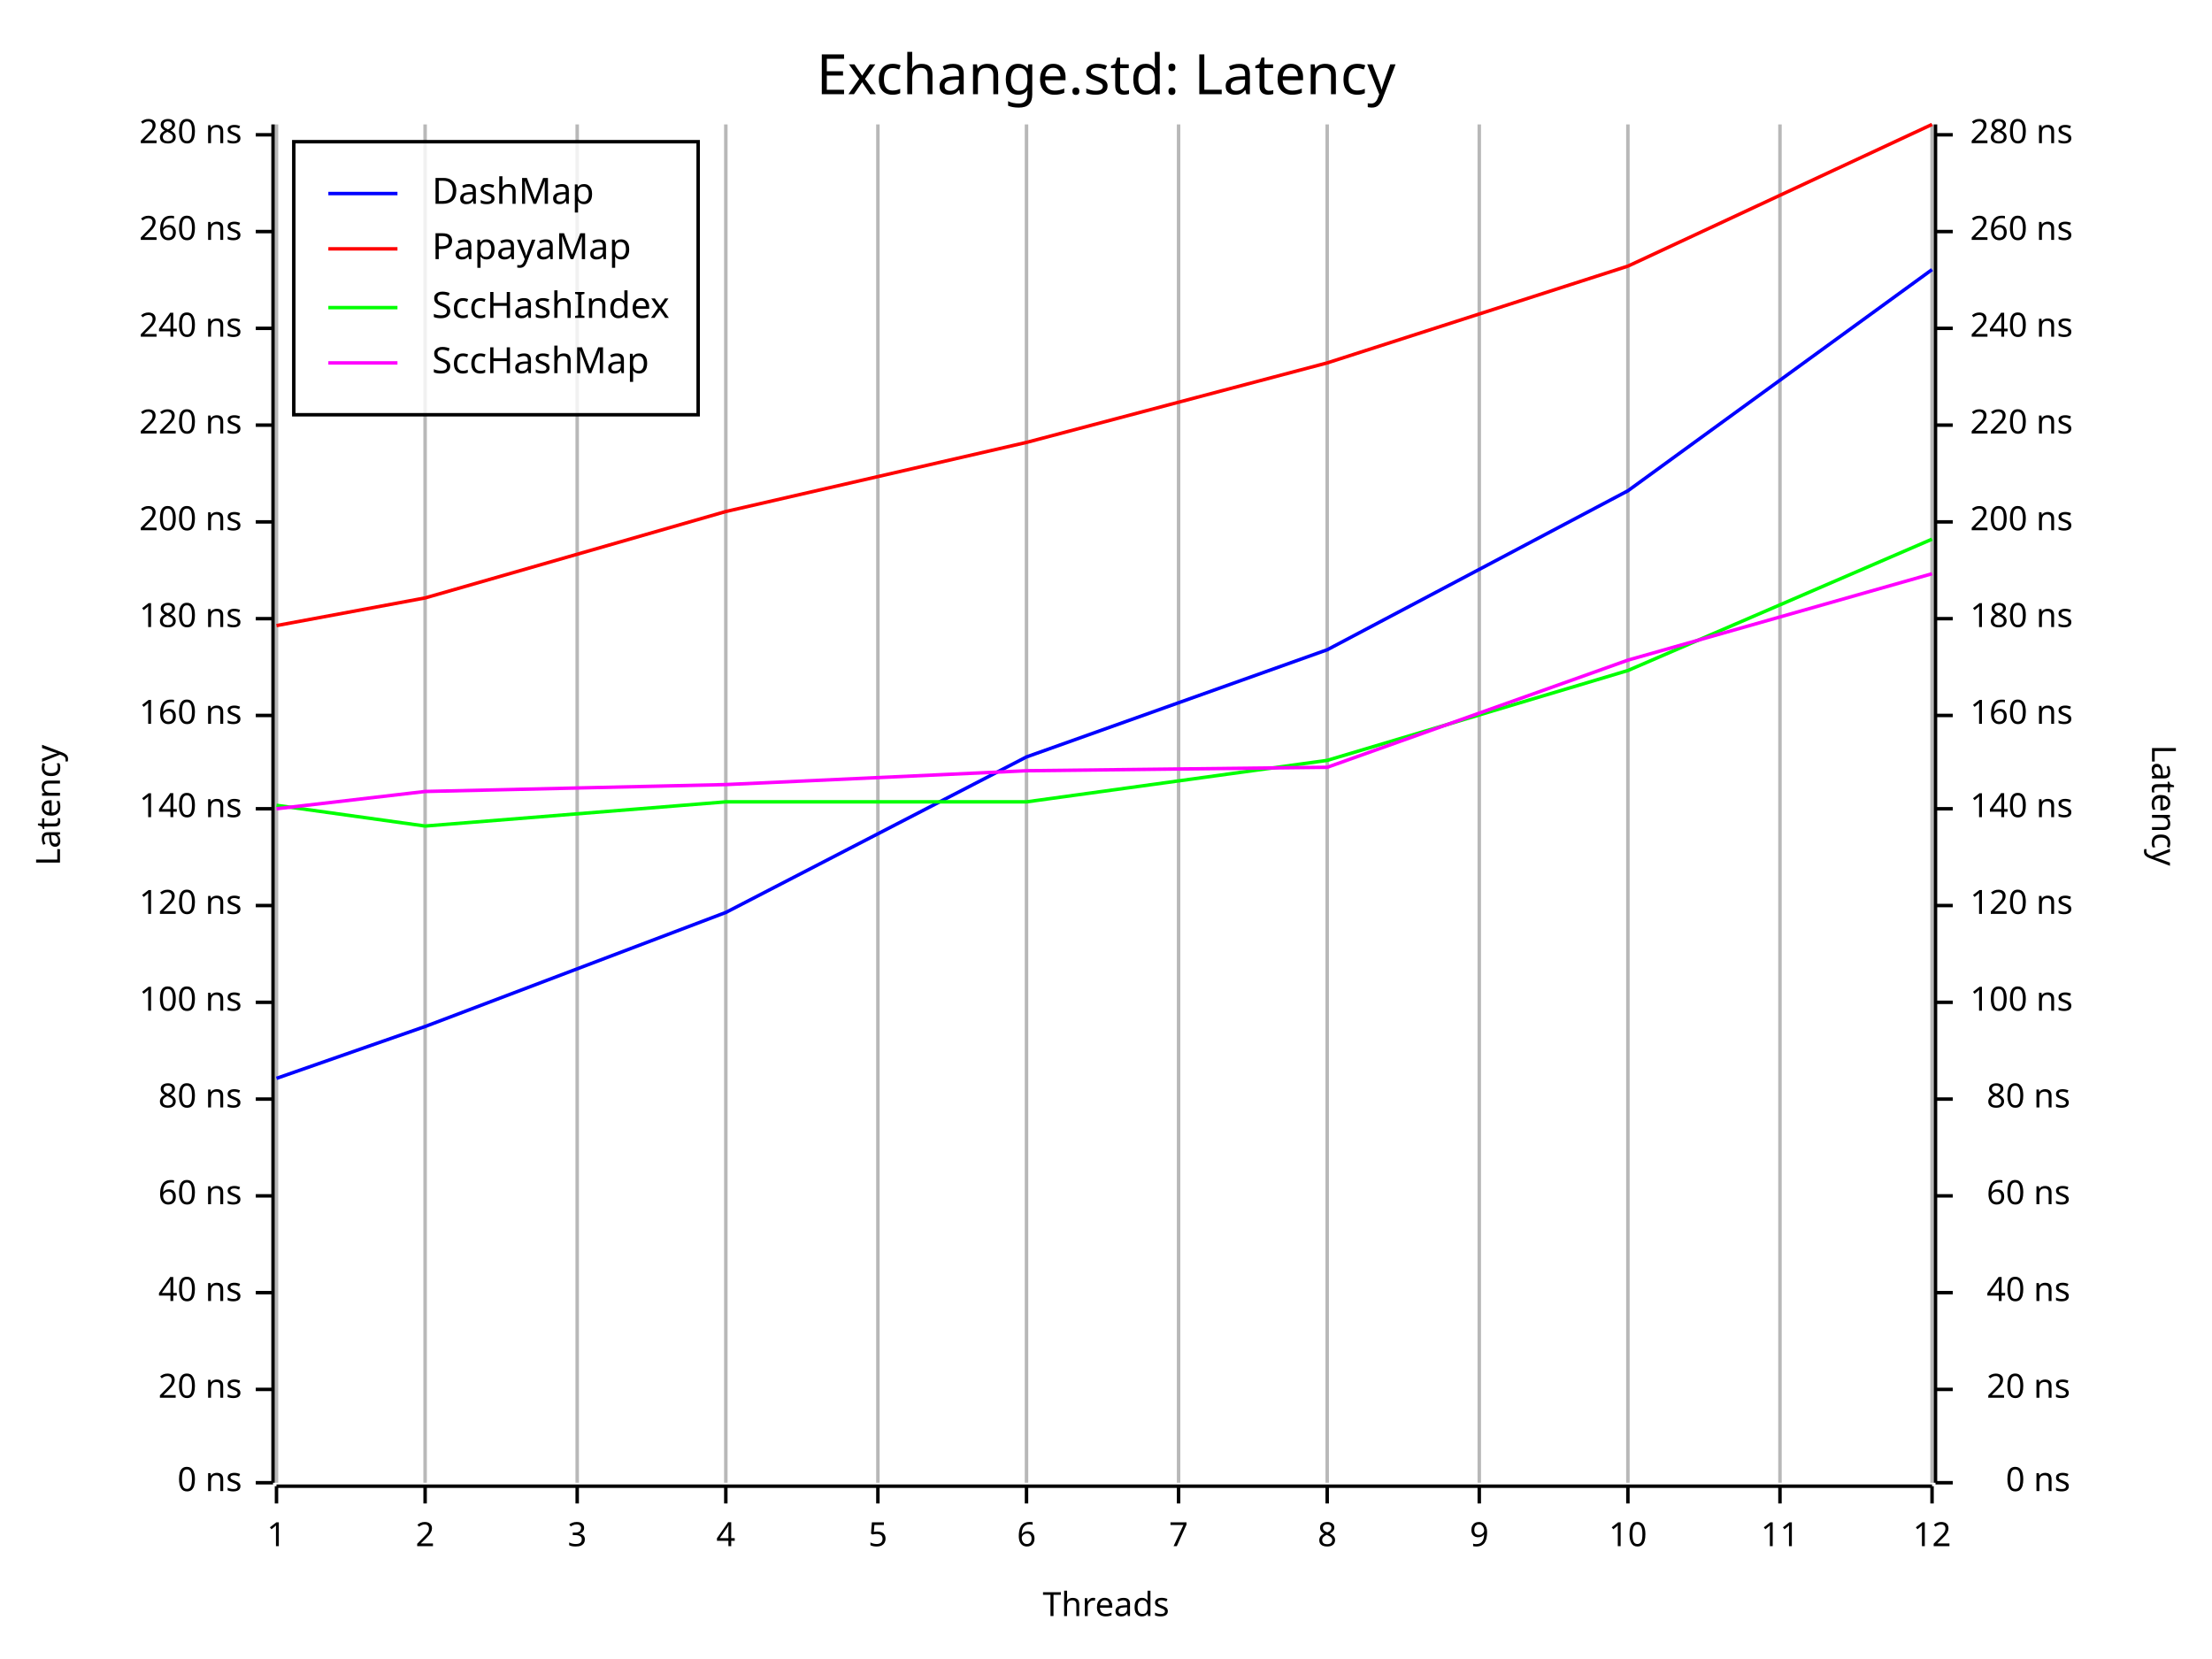
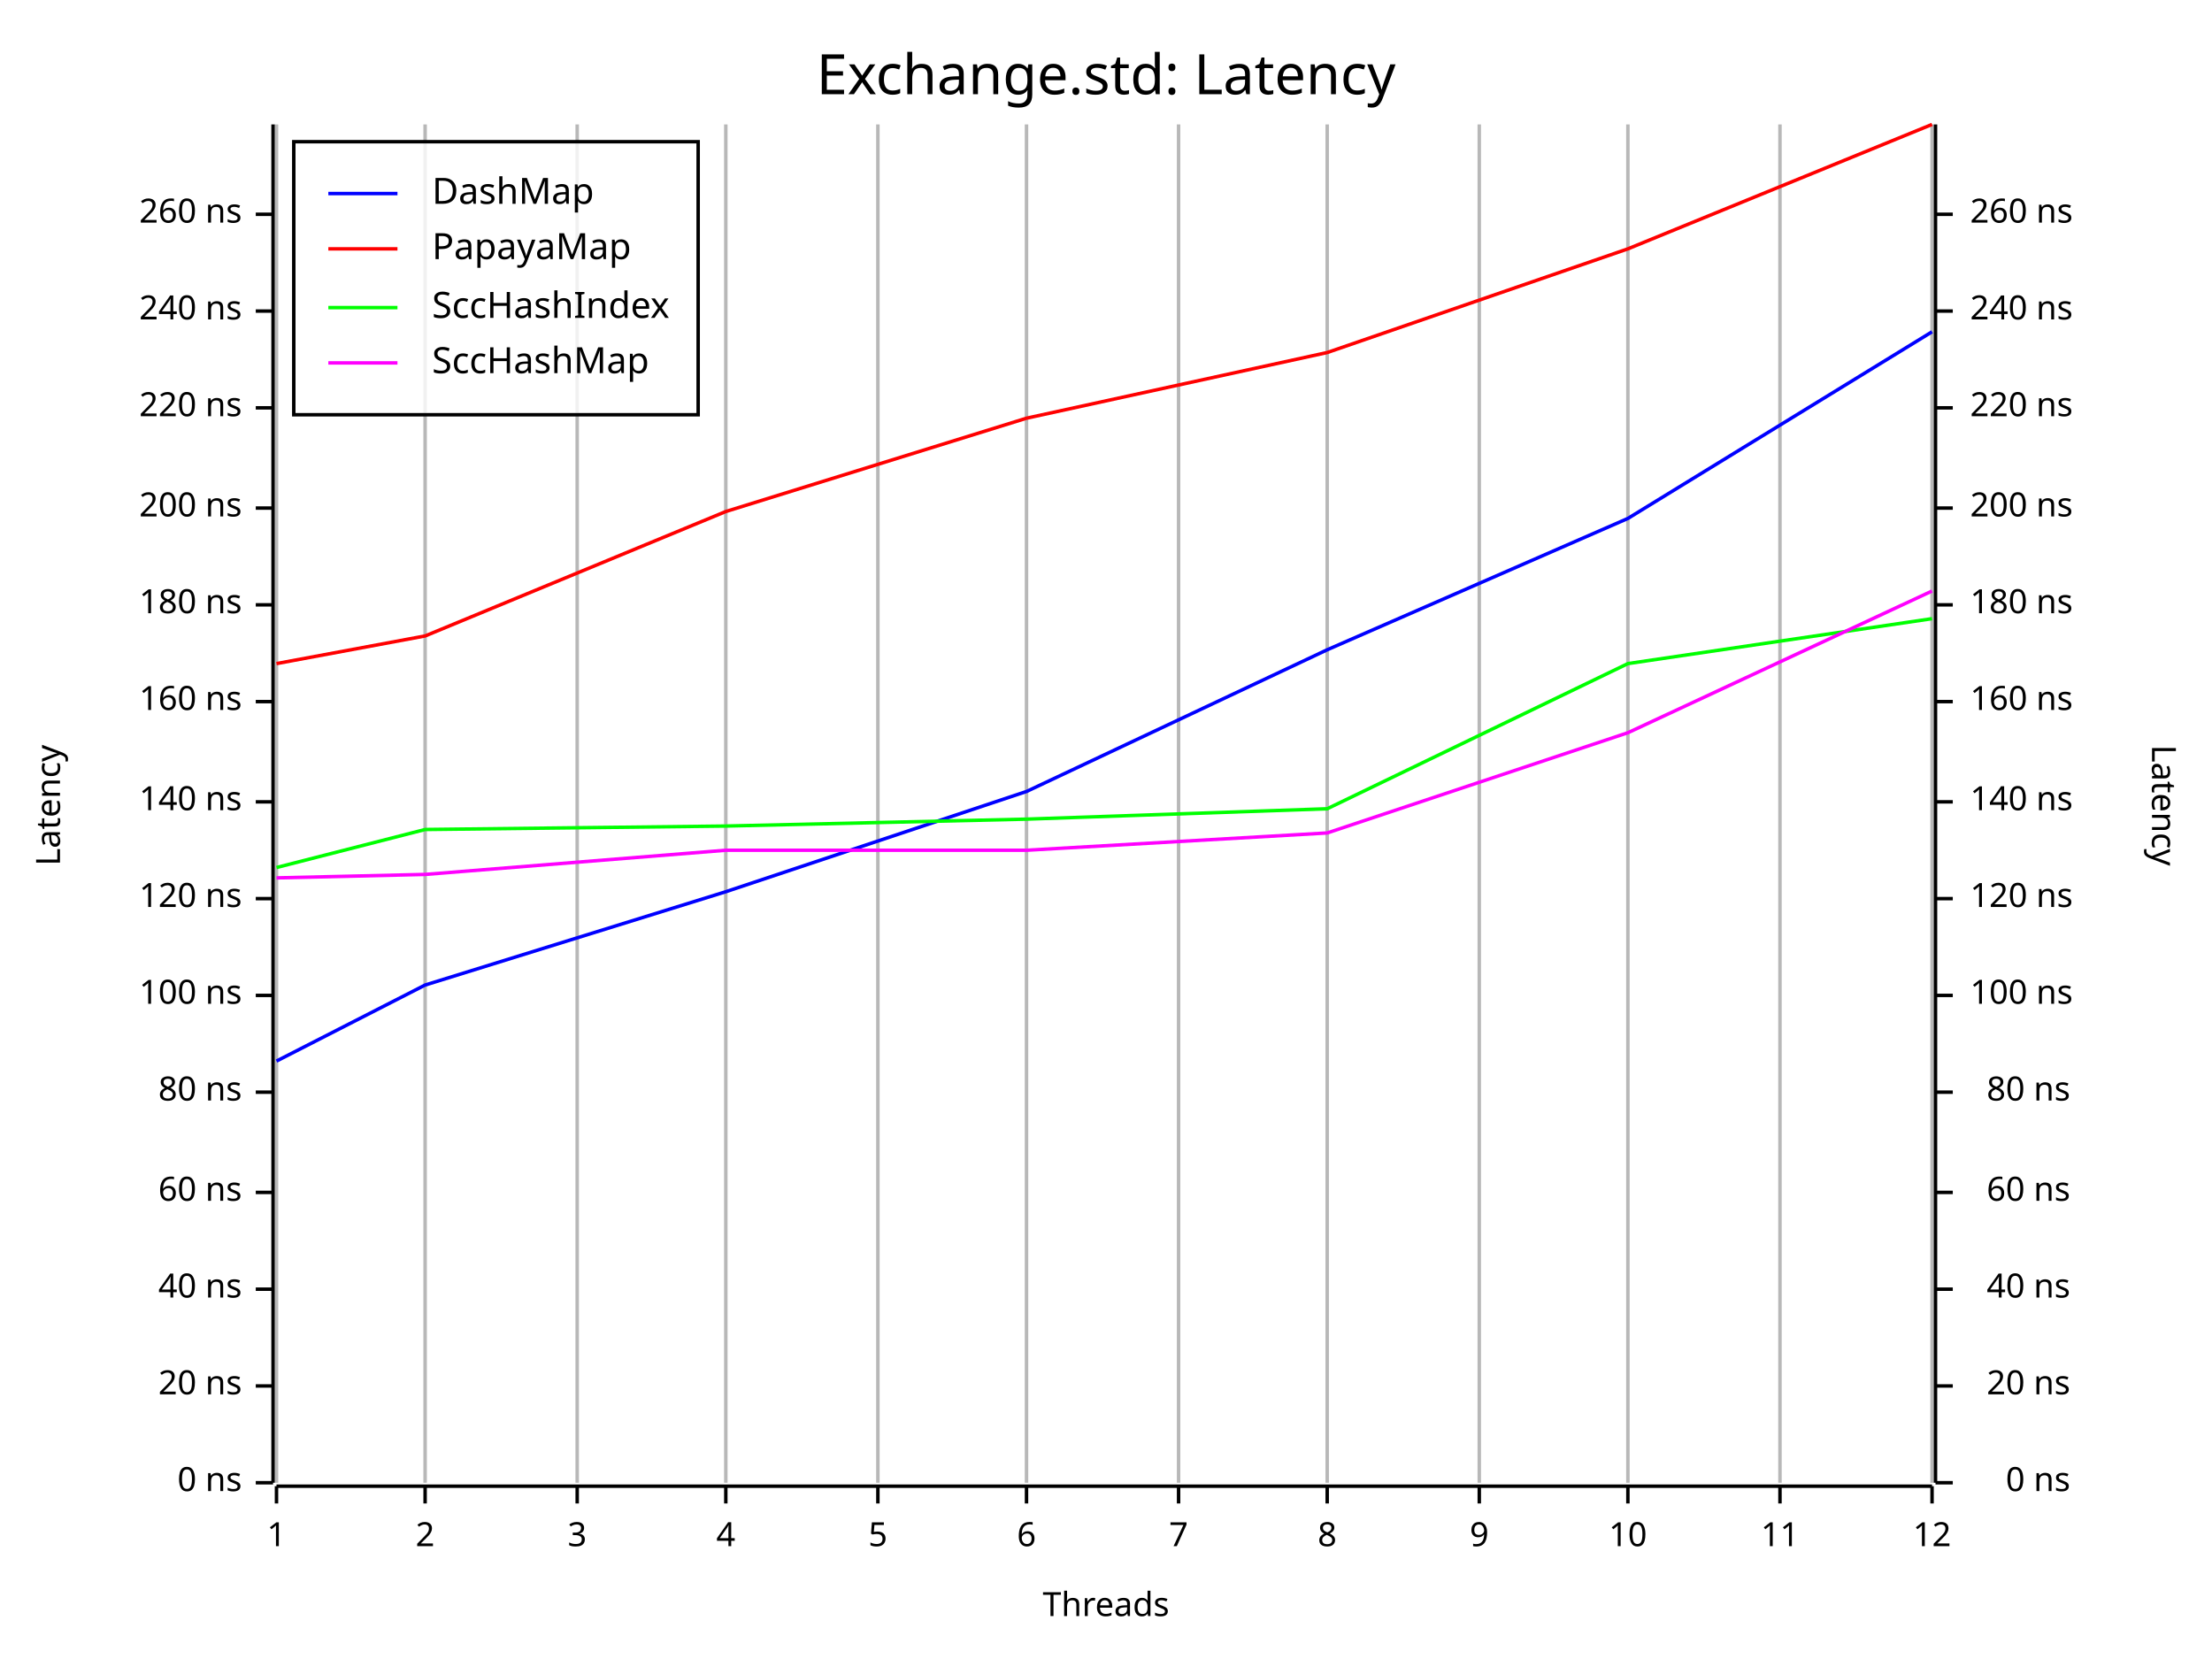
<svg xmlns="http://www.w3.org/2000/svg" width="640" height="480" viewBox="0 0 640 480">
  <rect x="0" y="0" width="640" height="480" opacity="1" fill="#FFFFFF" stroke="none" />
  <text x="320" y="15" dy="0.76em" text-anchor="middle" font-family="Fira Code" font-size="16.129" opacity="1" fill="#000000">
Exchange.std: Latency
</text>
  <line opacity="0.1" stroke="#000000" stroke-width="1" x1="80" y1="429" x2="80" y2="36" />
  <line opacity="0.1" stroke="#000000" stroke-width="1" x1="123" y1="429" x2="123" y2="36" />
  <line opacity="0.1" stroke="#000000" stroke-width="1" x1="167" y1="429" x2="167" y2="36" />
  <line opacity="0.1" stroke="#000000" stroke-width="1" x1="210" y1="429" x2="210" y2="36" />
  <line opacity="0.1" stroke="#000000" stroke-width="1" x1="254" y1="429" x2="254" y2="36" />
  <line opacity="0.1" stroke="#000000" stroke-width="1" x1="297" y1="429" x2="297" y2="36" />
  <line opacity="0.1" stroke="#000000" stroke-width="1" x1="341" y1="429" x2="341" y2="36" />
  <line opacity="0.1" stroke="#000000" stroke-width="1" x1="384" y1="429" x2="384" y2="36" />
  <line opacity="0.1" stroke="#000000" stroke-width="1" x1="428" y1="429" x2="428" y2="36" />
  <line opacity="0.1" stroke="#000000" stroke-width="1" x1="471" y1="429" x2="471" y2="36" />
  <line opacity="0.1" stroke="#000000" stroke-width="1" x1="515" y1="429" x2="515" y2="36" />
  <line opacity="0.1" stroke="#000000" stroke-width="1" x1="559" y1="429" x2="559" y2="36" />
  <text x="10" y="233" dy="0.76em" text-anchor="middle" font-family="sans-serif" font-size="9.677" opacity="1" fill="#000000" transform="rotate(270, 10, 233)">
Latency
</text>
  <text x="320" y="470" dy="-0.5ex" text-anchor="middle" font-family="sans-serif" font-size="9.677" opacity="1" fill="#000000">
Threads
</text>
  <text x="630" y="233" dy="0.76em" text-anchor="middle" font-family="sans-serif" font-size="9.677" opacity="1" fill="#000000" transform="rotate(90, 630, 233)">
Latency
</text>
  <line opacity="0.2" stroke="#000000" stroke-width="1" x1="80" y1="429" x2="80" y2="36" />
  <line opacity="0.2" stroke="#000000" stroke-width="1" x1="123" y1="429" x2="123" y2="36" />
  <line opacity="0.2" stroke="#000000" stroke-width="1" x1="167" y1="429" x2="167" y2="36" />
  <line opacity="0.2" stroke="#000000" stroke-width="1" x1="210" y1="429" x2="210" y2="36" />
  <line opacity="0.2" stroke="#000000" stroke-width="1" x1="254" y1="429" x2="254" y2="36" />
  <line opacity="0.2" stroke="#000000" stroke-width="1" x1="297" y1="429" x2="297" y2="36" />
  <line opacity="0.2" stroke="#000000" stroke-width="1" x1="341" y1="429" x2="341" y2="36" />
  <line opacity="0.2" stroke="#000000" stroke-width="1" x1="384" y1="429" x2="384" y2="36" />
  <line opacity="0.2" stroke="#000000" stroke-width="1" x1="428" y1="429" x2="428" y2="36" />
  <line opacity="0.2" stroke="#000000" stroke-width="1" x1="471" y1="429" x2="471" y2="36" />
  <line opacity="0.2" stroke="#000000" stroke-width="1" x1="515" y1="429" x2="515" y2="36" />
  <line opacity="0.2" stroke="#000000" stroke-width="1" x1="559" y1="429" x2="559" y2="36" />
  <polyline fill="none" opacity="1" stroke="#000000" stroke-width="1" points="79,36 79,429 " />
  <text x="70" y="429" dy="0.5ex" text-anchor="end" font-family="sans-serif" font-size="9.677" opacity="1" fill="#000000">
0 ns
</text>
  <polyline fill="none" opacity="1" stroke="#000000" stroke-width="1" points="74,429 79,429 " />
-   <text x="70" y="402" dy="0.5ex" text-anchor="end" font-family="sans-serif" font-size="9.677" opacity="1" fill="#000000">
+   <text x="70" y="401" dy="0.5ex" text-anchor="end" font-family="sans-serif" font-size="9.677" opacity="1" fill="#000000">
20 ns
</text>
-   <polyline fill="none" opacity="1" stroke="#000000" stroke-width="1" points="74,402 79,402 " />
-   <text x="70" y="374" dy="0.5ex" text-anchor="end" font-family="sans-serif" font-size="9.677" opacity="1" fill="#000000">
+   <polyline fill="none" opacity="1" stroke="#000000" stroke-width="1" points="74,401 79,401 " />
+   <text x="70" y="373" dy="0.5ex" text-anchor="end" font-family="sans-serif" font-size="9.677" opacity="1" fill="#000000">
40 ns
</text>
-   <polyline fill="none" opacity="1" stroke="#000000" stroke-width="1" points="74,374 79,374 " />
-   <text x="70" y="346" dy="0.5ex" text-anchor="end" font-family="sans-serif" font-size="9.677" opacity="1" fill="#000000">
+   <polyline fill="none" opacity="1" stroke="#000000" stroke-width="1" points="74,373 79,373 " />
+   <text x="70" y="345" dy="0.5ex" text-anchor="end" font-family="sans-serif" font-size="9.677" opacity="1" fill="#000000">
60 ns
</text>
-   <polyline fill="none" opacity="1" stroke="#000000" stroke-width="1" points="74,346 79,346 " />
-   <text x="70" y="318" dy="0.5ex" text-anchor="end" font-family="sans-serif" font-size="9.677" opacity="1" fill="#000000">
+   <polyline fill="none" opacity="1" stroke="#000000" stroke-width="1" points="74,345 79,345 " />
+   <text x="70" y="316" dy="0.5ex" text-anchor="end" font-family="sans-serif" font-size="9.677" opacity="1" fill="#000000">
80 ns
</text>
-   <polyline fill="none" opacity="1" stroke="#000000" stroke-width="1" points="74,318 79,318 " />
-   <text x="70" y="290" dy="0.5ex" text-anchor="end" font-family="sans-serif" font-size="9.677" opacity="1" fill="#000000">
+   <polyline fill="none" opacity="1" stroke="#000000" stroke-width="1" points="74,316 79,316 " />
+   <text x="70" y="288" dy="0.5ex" text-anchor="end" font-family="sans-serif" font-size="9.677" opacity="1" fill="#000000">
100 ns
</text>
-   <polyline fill="none" opacity="1" stroke="#000000" stroke-width="1" points="74,290 79,290 " />
-   <text x="70" y="262" dy="0.5ex" text-anchor="end" font-family="sans-serif" font-size="9.677" opacity="1" fill="#000000">
+   <polyline fill="none" opacity="1" stroke="#000000" stroke-width="1" points="74,288 79,288 " />
+   <text x="70" y="260" dy="0.5ex" text-anchor="end" font-family="sans-serif" font-size="9.677" opacity="1" fill="#000000">
120 ns
</text>
-   <polyline fill="none" opacity="1" stroke="#000000" stroke-width="1" points="74,262 79,262 " />
-   <text x="70" y="234" dy="0.5ex" text-anchor="end" font-family="sans-serif" font-size="9.677" opacity="1" fill="#000000">
+   <polyline fill="none" opacity="1" stroke="#000000" stroke-width="1" points="74,260 79,260 " />
+   <text x="70" y="232" dy="0.5ex" text-anchor="end" font-family="sans-serif" font-size="9.677" opacity="1" fill="#000000">
140 ns
</text>
-   <polyline fill="none" opacity="1" stroke="#000000" stroke-width="1" points="74,234 79,234 " />
-   <text x="70" y="207" dy="0.5ex" text-anchor="end" font-family="sans-serif" font-size="9.677" opacity="1" fill="#000000">
+   <polyline fill="none" opacity="1" stroke="#000000" stroke-width="1" points="74,232 79,232 " />
+   <text x="70" y="203" dy="0.5ex" text-anchor="end" font-family="sans-serif" font-size="9.677" opacity="1" fill="#000000">
160 ns
</text>
-   <polyline fill="none" opacity="1" stroke="#000000" stroke-width="1" points="74,207 79,207 " />
-   <text x="70" y="179" dy="0.5ex" text-anchor="end" font-family="sans-serif" font-size="9.677" opacity="1" fill="#000000">
+   <polyline fill="none" opacity="1" stroke="#000000" stroke-width="1" points="74,203 79,203 " />
+   <text x="70" y="175" dy="0.5ex" text-anchor="end" font-family="sans-serif" font-size="9.677" opacity="1" fill="#000000">
180 ns
</text>
-   <polyline fill="none" opacity="1" stroke="#000000" stroke-width="1" points="74,179 79,179 " />
-   <text x="70" y="151" dy="0.5ex" text-anchor="end" font-family="sans-serif" font-size="9.677" opacity="1" fill="#000000">
+   <polyline fill="none" opacity="1" stroke="#000000" stroke-width="1" points="74,175 79,175 " />
+   <text x="70" y="147" dy="0.5ex" text-anchor="end" font-family="sans-serif" font-size="9.677" opacity="1" fill="#000000">
200 ns
</text>
-   <polyline fill="none" opacity="1" stroke="#000000" stroke-width="1" points="74,151 79,151 " />
-   <text x="70" y="123" dy="0.5ex" text-anchor="end" font-family="sans-serif" font-size="9.677" opacity="1" fill="#000000">
+   <polyline fill="none" opacity="1" stroke="#000000" stroke-width="1" points="74,147 79,147 " />
+   <text x="70" y="118" dy="0.5ex" text-anchor="end" font-family="sans-serif" font-size="9.677" opacity="1" fill="#000000">
220 ns
</text>
-   <polyline fill="none" opacity="1" stroke="#000000" stroke-width="1" points="74,123 79,123 " />
-   <text x="70" y="95" dy="0.5ex" text-anchor="end" font-family="sans-serif" font-size="9.677" opacity="1" fill="#000000">
+   <polyline fill="none" opacity="1" stroke="#000000" stroke-width="1" points="74,118 79,118 " />
+   <text x="70" y="90" dy="0.5ex" text-anchor="end" font-family="sans-serif" font-size="9.677" opacity="1" fill="#000000">
240 ns
</text>
-   <polyline fill="none" opacity="1" stroke="#000000" stroke-width="1" points="74,95 79,95 " />
-   <text x="70" y="67" dy="0.5ex" text-anchor="end" font-family="sans-serif" font-size="9.677" opacity="1" fill="#000000">
+   <polyline fill="none" opacity="1" stroke="#000000" stroke-width="1" points="74,90 79,90 " />
+   <text x="70" y="62" dy="0.5ex" text-anchor="end" font-family="sans-serif" font-size="9.677" opacity="1" fill="#000000">
260 ns
</text>
-   <polyline fill="none" opacity="1" stroke="#000000" stroke-width="1" points="74,67 79,67 " />
-   <text x="70" y="39" dy="0.5ex" text-anchor="end" font-family="sans-serif" font-size="9.677" opacity="1" fill="#000000">
- 280 ns
- </text>
-   <polyline fill="none" opacity="1" stroke="#000000" stroke-width="1" points="74,39 79,39 " />
+   <polyline fill="none" opacity="1" stroke="#000000" stroke-width="1" points="74,62 79,62 " />
  <polyline fill="none" opacity="1" stroke="#000000" stroke-width="1" points="80,430 559,430 " />
  <text x="80" y="440" dy="0.76em" text-anchor="middle" font-family="sans-serif" font-size="9.677" opacity="1" fill="#000000">
1
</text>
  <polyline fill="none" opacity="1" stroke="#000000" stroke-width="1" points="80,430 80,435 " />
  <text x="123" y="440" dy="0.76em" text-anchor="middle" font-family="sans-serif" font-size="9.677" opacity="1" fill="#000000">
2
</text>
  <polyline fill="none" opacity="1" stroke="#000000" stroke-width="1" points="123,430 123,435 " />
  <text x="167" y="440" dy="0.76em" text-anchor="middle" font-family="sans-serif" font-size="9.677" opacity="1" fill="#000000">
3
</text>
  <polyline fill="none" opacity="1" stroke="#000000" stroke-width="1" points="167,430 167,435 " />
  <text x="210" y="440" dy="0.76em" text-anchor="middle" font-family="sans-serif" font-size="9.677" opacity="1" fill="#000000">
4
</text>
  <polyline fill="none" opacity="1" stroke="#000000" stroke-width="1" points="210,430 210,435 " />
  <text x="254" y="440" dy="0.76em" text-anchor="middle" font-family="sans-serif" font-size="9.677" opacity="1" fill="#000000">
5
</text>
  <polyline fill="none" opacity="1" stroke="#000000" stroke-width="1" points="254,430 254,435 " />
  <text x="297" y="440" dy="0.76em" text-anchor="middle" font-family="sans-serif" font-size="9.677" opacity="1" fill="#000000">
6
</text>
  <polyline fill="none" opacity="1" stroke="#000000" stroke-width="1" points="297,430 297,435 " />
  <text x="341" y="440" dy="0.76em" text-anchor="middle" font-family="sans-serif" font-size="9.677" opacity="1" fill="#000000">
7
</text>
  <polyline fill="none" opacity="1" stroke="#000000" stroke-width="1" points="341,430 341,435 " />
  <text x="384" y="440" dy="0.76em" text-anchor="middle" font-family="sans-serif" font-size="9.677" opacity="1" fill="#000000">
8
</text>
  <polyline fill="none" opacity="1" stroke="#000000" stroke-width="1" points="384,430 384,435 " />
  <text x="428" y="440" dy="0.76em" text-anchor="middle" font-family="sans-serif" font-size="9.677" opacity="1" fill="#000000">
9
</text>
  <polyline fill="none" opacity="1" stroke="#000000" stroke-width="1" points="428,430 428,435 " />
  <text x="471" y="440" dy="0.76em" text-anchor="middle" font-family="sans-serif" font-size="9.677" opacity="1" fill="#000000">
10
</text>
  <polyline fill="none" opacity="1" stroke="#000000" stroke-width="1" points="471,430 471,435 " />
  <text x="515" y="440" dy="0.76em" text-anchor="middle" font-family="sans-serif" font-size="9.677" opacity="1" fill="#000000">
11
</text>
  <polyline fill="none" opacity="1" stroke="#000000" stroke-width="1" points="515,430 515,435 " />
  <text x="559" y="440" dy="0.76em" text-anchor="middle" font-family="sans-serif" font-size="9.677" opacity="1" fill="#000000">
12
</text>
  <polyline fill="none" opacity="1" stroke="#000000" stroke-width="1" points="559,430 559,435 " />
  <polyline fill="none" opacity="1" stroke="#000000" stroke-width="1" points="560,36 560,429 " />
  <text x="599" y="429" dy="0.5ex" text-anchor="end" font-family="sans-serif" font-size="9.677" opacity="1" fill="#000000">
0 ns
</text>
  <polyline fill="none" opacity="1" stroke="#000000" stroke-width="1" points="560,429 565,429 " />
-   <text x="599" y="402" dy="0.5ex" text-anchor="end" font-family="sans-serif" font-size="9.677" opacity="1" fill="#000000">
+   <text x="599" y="401" dy="0.5ex" text-anchor="end" font-family="sans-serif" font-size="9.677" opacity="1" fill="#000000">
20 ns
</text>
-   <polyline fill="none" opacity="1" stroke="#000000" stroke-width="1" points="560,402 565,402 " />
-   <text x="599" y="374" dy="0.5ex" text-anchor="end" font-family="sans-serif" font-size="9.677" opacity="1" fill="#000000">
+   <polyline fill="none" opacity="1" stroke="#000000" stroke-width="1" points="560,401 565,401 " />
+   <text x="599" y="373" dy="0.5ex" text-anchor="end" font-family="sans-serif" font-size="9.677" opacity="1" fill="#000000">
40 ns
</text>
-   <polyline fill="none" opacity="1" stroke="#000000" stroke-width="1" points="560,374 565,374 " />
-   <text x="599" y="346" dy="0.5ex" text-anchor="end" font-family="sans-serif" font-size="9.677" opacity="1" fill="#000000">
+   <polyline fill="none" opacity="1" stroke="#000000" stroke-width="1" points="560,373 565,373 " />
+   <text x="599" y="345" dy="0.5ex" text-anchor="end" font-family="sans-serif" font-size="9.677" opacity="1" fill="#000000">
60 ns
</text>
-   <polyline fill="none" opacity="1" stroke="#000000" stroke-width="1" points="560,346 565,346 " />
-   <text x="599" y="318" dy="0.5ex" text-anchor="end" font-family="sans-serif" font-size="9.677" opacity="1" fill="#000000">
+   <polyline fill="none" opacity="1" stroke="#000000" stroke-width="1" points="560,345 565,345 " />
+   <text x="599" y="316" dy="0.5ex" text-anchor="end" font-family="sans-serif" font-size="9.677" opacity="1" fill="#000000">
80 ns
</text>
-   <polyline fill="none" opacity="1" stroke="#000000" stroke-width="1" points="560,318 565,318 " />
-   <text x="570" y="290" dy="0.5ex" text-anchor="start" font-family="sans-serif" font-size="9.677" opacity="1" fill="#000000">
+   <polyline fill="none" opacity="1" stroke="#000000" stroke-width="1" points="560,316 565,316 " />
+   <text x="570" y="288" dy="0.5ex" text-anchor="start" font-family="sans-serif" font-size="9.677" opacity="1" fill="#000000">
100 ns
</text>
-   <polyline fill="none" opacity="1" stroke="#000000" stroke-width="1" points="560,290 565,290 " />
-   <text x="570" y="262" dy="0.5ex" text-anchor="start" font-family="sans-serif" font-size="9.677" opacity="1" fill="#000000">
+   <polyline fill="none" opacity="1" stroke="#000000" stroke-width="1" points="560,288 565,288 " />
+   <text x="570" y="260" dy="0.5ex" text-anchor="start" font-family="sans-serif" font-size="9.677" opacity="1" fill="#000000">
120 ns
</text>
-   <polyline fill="none" opacity="1" stroke="#000000" stroke-width="1" points="560,262 565,262 " />
-   <text x="570" y="234" dy="0.5ex" text-anchor="start" font-family="sans-serif" font-size="9.677" opacity="1" fill="#000000">
+   <polyline fill="none" opacity="1" stroke="#000000" stroke-width="1" points="560,260 565,260 " />
+   <text x="570" y="232" dy="0.5ex" text-anchor="start" font-family="sans-serif" font-size="9.677" opacity="1" fill="#000000">
140 ns
</text>
-   <polyline fill="none" opacity="1" stroke="#000000" stroke-width="1" points="560,234 565,234 " />
-   <text x="570" y="207" dy="0.5ex" text-anchor="start" font-family="sans-serif" font-size="9.677" opacity="1" fill="#000000">
+   <polyline fill="none" opacity="1" stroke="#000000" stroke-width="1" points="560,232 565,232 " />
+   <text x="570" y="203" dy="0.5ex" text-anchor="start" font-family="sans-serif" font-size="9.677" opacity="1" fill="#000000">
160 ns
</text>
-   <polyline fill="none" opacity="1" stroke="#000000" stroke-width="1" points="560,207 565,207 " />
-   <text x="570" y="179" dy="0.5ex" text-anchor="start" font-family="sans-serif" font-size="9.677" opacity="1" fill="#000000">
+   <polyline fill="none" opacity="1" stroke="#000000" stroke-width="1" points="560,203 565,203 " />
+   <text x="570" y="175" dy="0.5ex" text-anchor="start" font-family="sans-serif" font-size="9.677" opacity="1" fill="#000000">
180 ns
</text>
-   <polyline fill="none" opacity="1" stroke="#000000" stroke-width="1" points="560,179 565,179 " />
-   <text x="570" y="151" dy="0.5ex" text-anchor="start" font-family="sans-serif" font-size="9.677" opacity="1" fill="#000000">
+   <polyline fill="none" opacity="1" stroke="#000000" stroke-width="1" points="560,175 565,175 " />
+   <text x="570" y="147" dy="0.5ex" text-anchor="start" font-family="sans-serif" font-size="9.677" opacity="1" fill="#000000">
200 ns
</text>
-   <polyline fill="none" opacity="1" stroke="#000000" stroke-width="1" points="560,151 565,151 " />
-   <text x="570" y="123" dy="0.5ex" text-anchor="start" font-family="sans-serif" font-size="9.677" opacity="1" fill="#000000">
+   <polyline fill="none" opacity="1" stroke="#000000" stroke-width="1" points="560,147 565,147 " />
+   <text x="570" y="118" dy="0.5ex" text-anchor="start" font-family="sans-serif" font-size="9.677" opacity="1" fill="#000000">
220 ns
</text>
-   <polyline fill="none" opacity="1" stroke="#000000" stroke-width="1" points="560,123 565,123 " />
-   <text x="570" y="95" dy="0.5ex" text-anchor="start" font-family="sans-serif" font-size="9.677" opacity="1" fill="#000000">
+   <polyline fill="none" opacity="1" stroke="#000000" stroke-width="1" points="560,118 565,118 " />
+   <text x="570" y="90" dy="0.5ex" text-anchor="start" font-family="sans-serif" font-size="9.677" opacity="1" fill="#000000">
240 ns
</text>
-   <polyline fill="none" opacity="1" stroke="#000000" stroke-width="1" points="560,95 565,95 " />
-   <text x="570" y="67" dy="0.5ex" text-anchor="start" font-family="sans-serif" font-size="9.677" opacity="1" fill="#000000">
+   <polyline fill="none" opacity="1" stroke="#000000" stroke-width="1" points="560,90 565,90 " />
+   <text x="570" y="62" dy="0.5ex" text-anchor="start" font-family="sans-serif" font-size="9.677" opacity="1" fill="#000000">
260 ns
</text>
-   <polyline fill="none" opacity="1" stroke="#000000" stroke-width="1" points="560,67 565,67 " />
-   <text x="570" y="39" dy="0.5ex" text-anchor="start" font-family="sans-serif" font-size="9.677" opacity="1" fill="#000000">
- 280 ns
- </text>
-   <polyline fill="none" opacity="1" stroke="#000000" stroke-width="1" points="560,39 565,39 " />
-   <polyline fill="none" opacity="1" stroke="#0000FF" stroke-width="1" points="80,312 123,297 210,264 297,219 384,188 471,142 559,78 " />
-   <polyline fill="none" opacity="1" stroke="#FF0000" stroke-width="1" points="80,181 123,173 210,148 297,128 384,105 471,77 559,36 " />
-   <polyline fill="none" opacity="1" stroke="#00FF00" stroke-width="1" points="80,233 123,239 210,232 297,232 384,220 471,194 559,156 " />
-   <polyline fill="none" opacity="1" stroke="#FF00FF" stroke-width="1" points="80,234 123,229 210,227 297,223 384,222 471,191 559,166 " />
+   <polyline fill="none" opacity="1" stroke="#000000" stroke-width="1" points="560,62 565,62 " />
+   <polyline fill="none" opacity="1" stroke="#0000FF" stroke-width="1" points="80,307 123,285 210,258 297,229 384,188 471,150 559,96 " />
+   <polyline fill="none" opacity="1" stroke="#FF0000" stroke-width="1" points="80,192 123,184 210,148 297,121 384,102 471,72 559,36 " />
+   <polyline fill="none" opacity="1" stroke="#00FF00" stroke-width="1" points="80,251 123,240 210,239 297,237 384,234 471,192 559,179 " />
+   <polyline fill="none" opacity="1" stroke="#FF00FF" stroke-width="1" points="80,254 123,253 210,246 297,246 384,241 471,212 559,171 " />
  <rect x="85" y="41" width="117" height="79" opacity="0.8" fill="#FFFFFF" stroke="none" />
  <rect x="85" y="41" width="117" height="79" opacity="1" fill="none" stroke="#000000" />
  <text x="125" y="51" dy="0.76em" text-anchor="start" font-family="Fira Code" font-size="10.484" opacity="1" fill="#000000">
DashMap
</text>
  <text x="125" y="67" dy="0.76em" text-anchor="start" font-family="Fira Code" font-size="10.484" opacity="1" fill="#000000">
PapayaMap
</text>
  <text x="125" y="84" dy="0.76em" text-anchor="start" font-family="Fira Code" font-size="10.484" opacity="1" fill="#000000">
SccHashIndex
</text>
  <text x="125" y="100" dy="0.76em" text-anchor="start" font-family="Fira Code" font-size="10.484" opacity="1" fill="#000000">
SccHashMap
</text>
  <polyline fill="none" opacity="1" stroke="#0000FF" stroke-width="1" points="95,56 115,56 " />
  <polyline fill="none" opacity="1" stroke="#FF0000" stroke-width="1" points="95,72 115,72 " />
  <polyline fill="none" opacity="1" stroke="#00FF00" stroke-width="1" points="95,89 115,89 " />
  <polyline fill="none" opacity="1" stroke="#FF00FF" stroke-width="1" points="95,105 115,105 " />
</svg>
